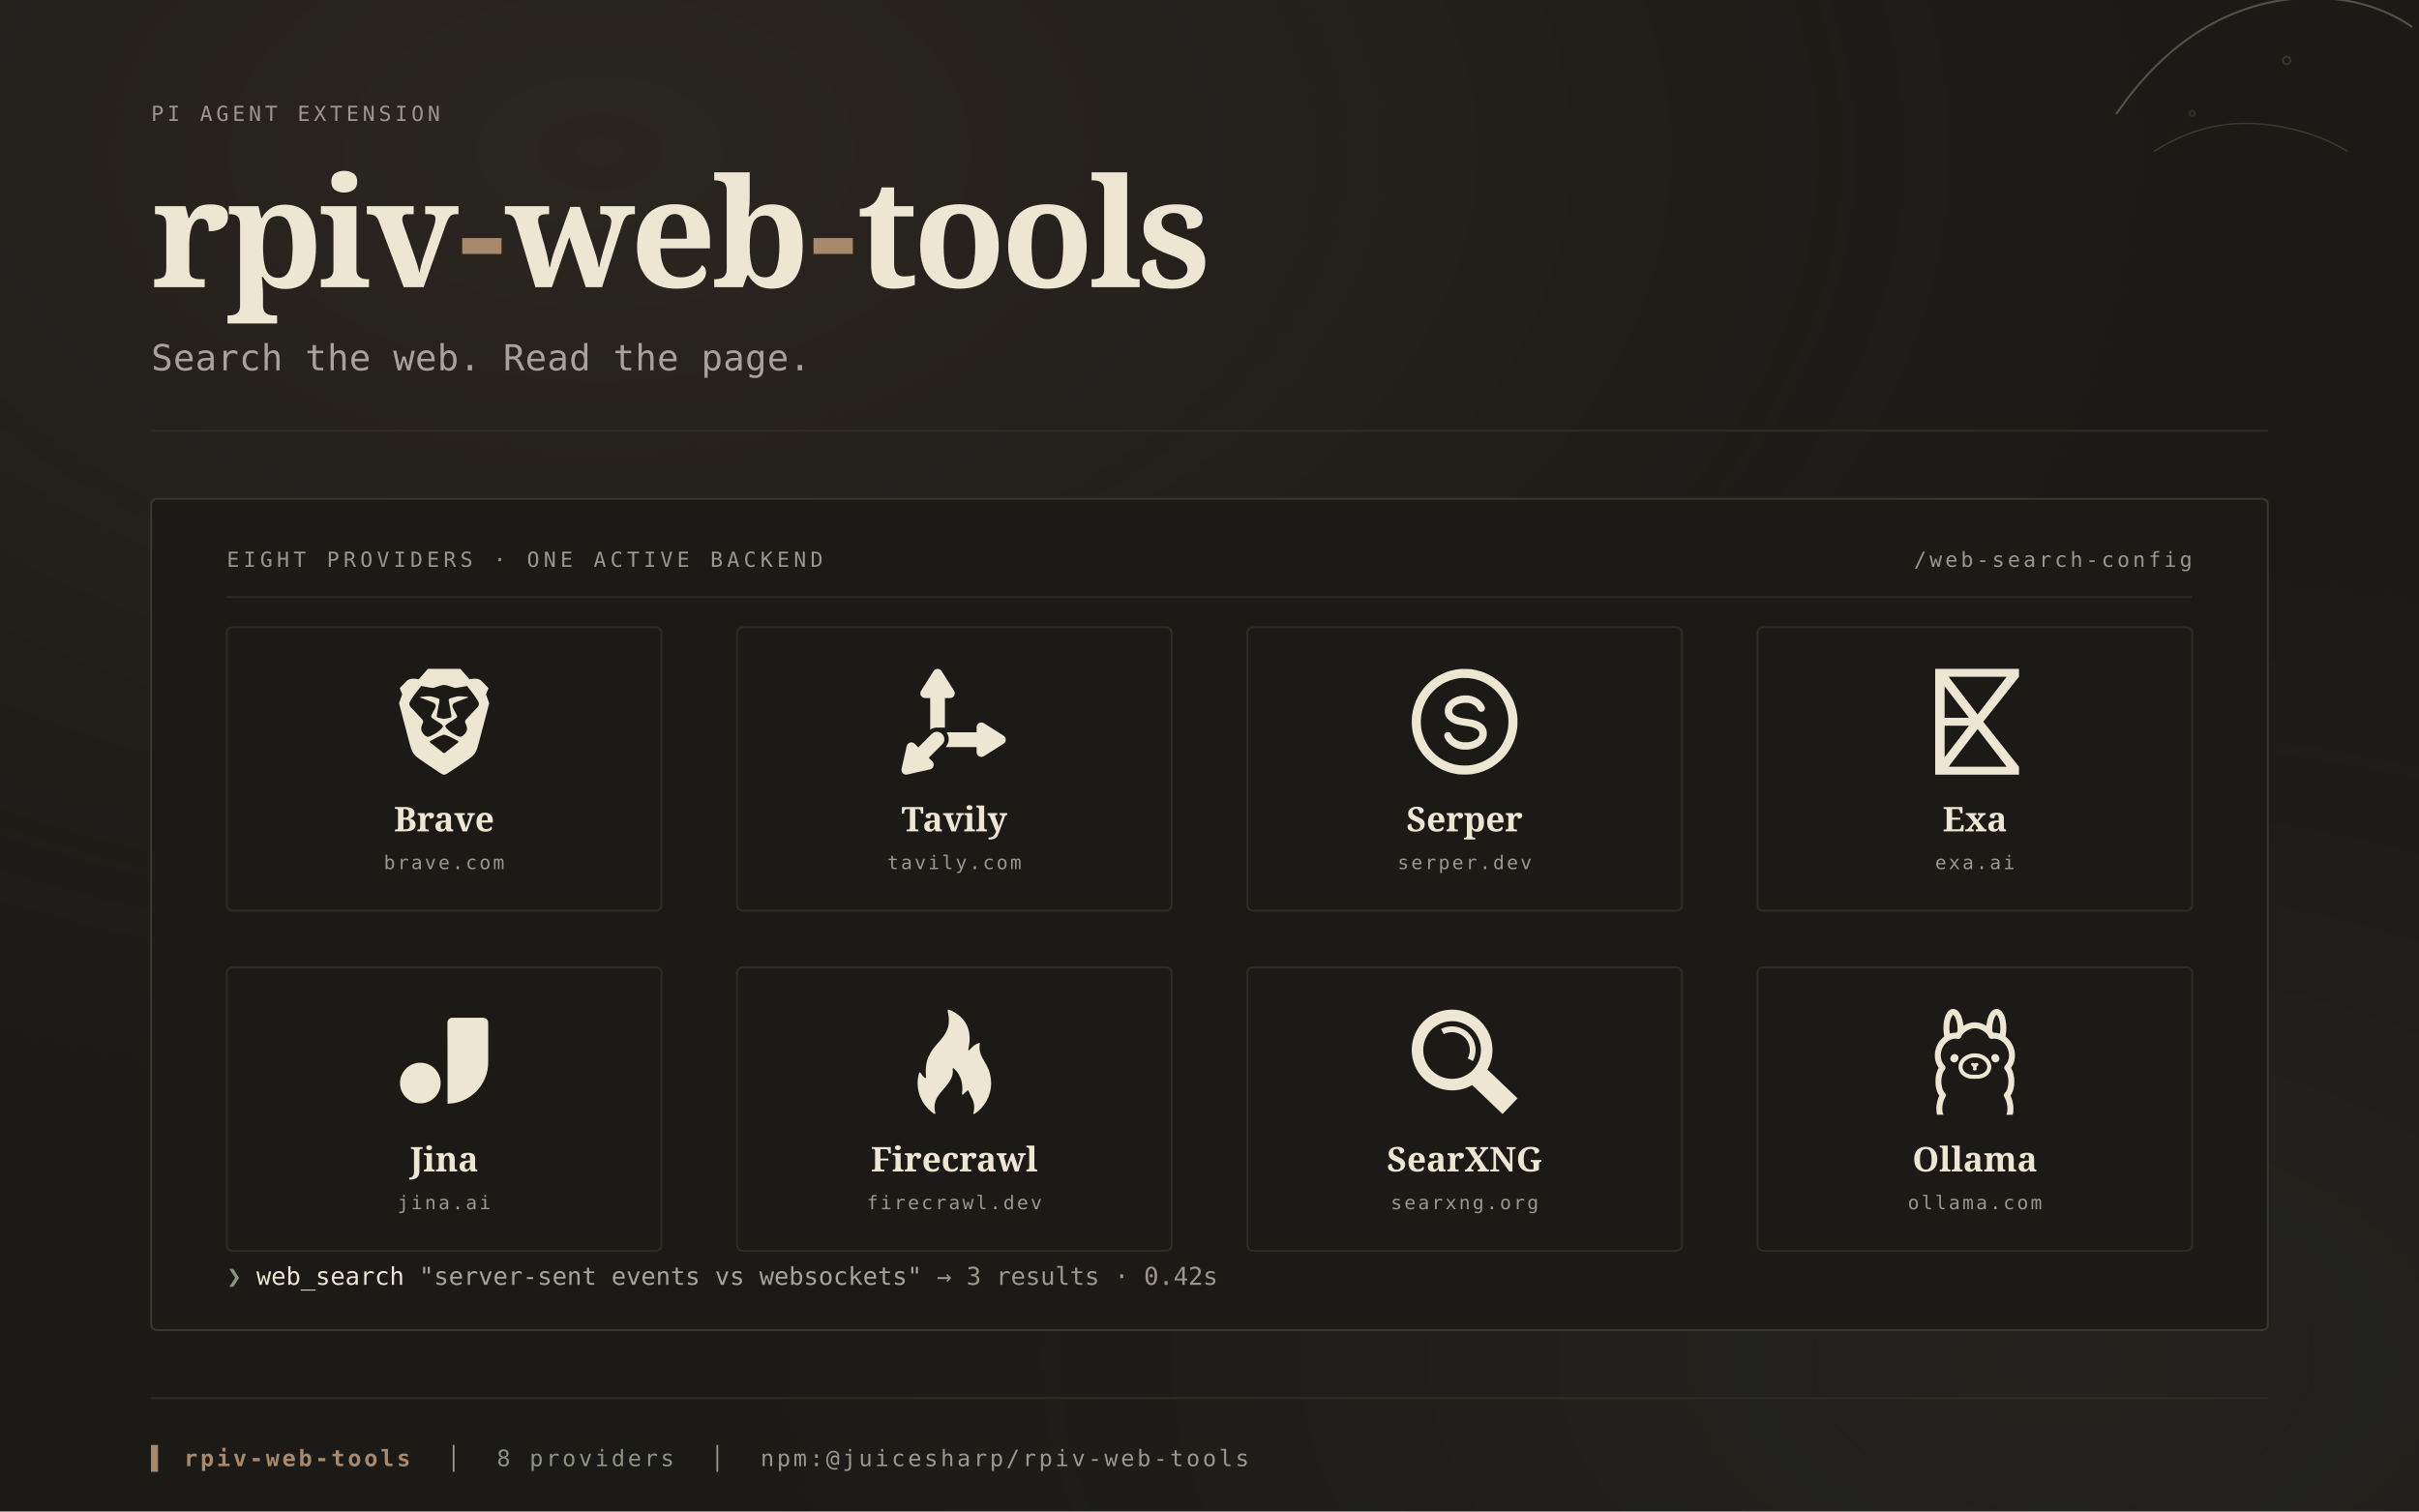
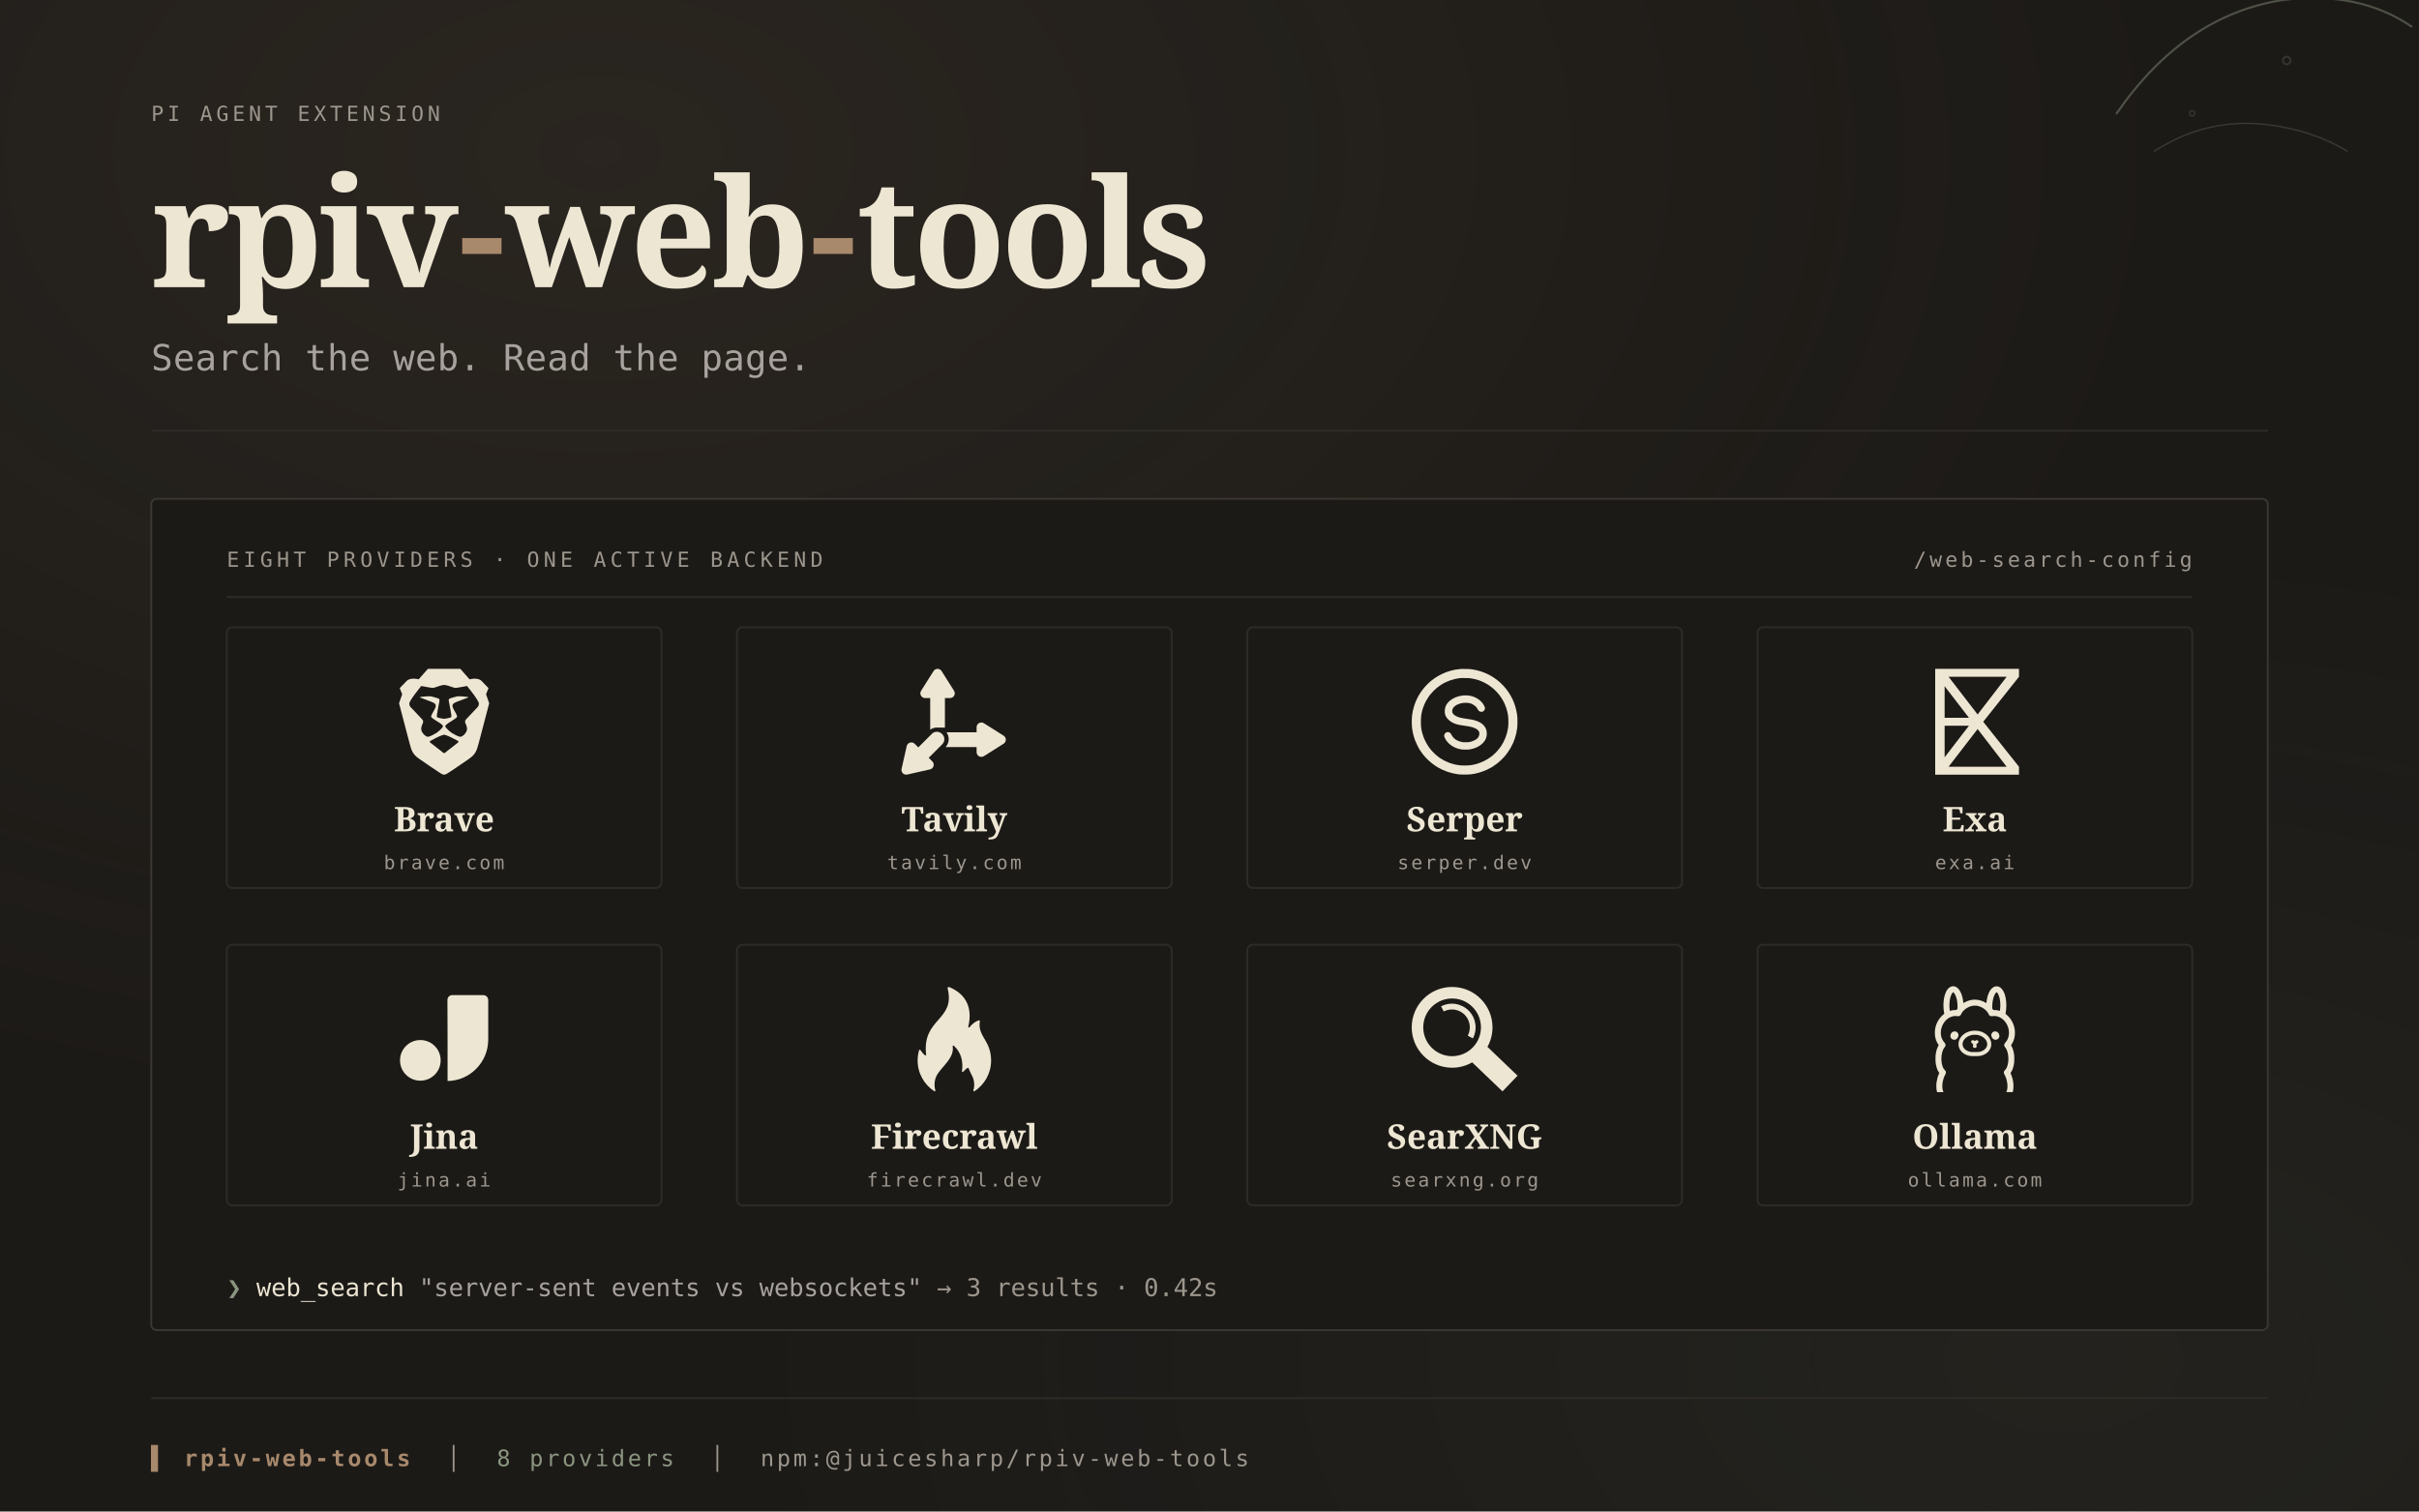
<svg xmlns="http://www.w3.org/2000/svg" viewBox="0 0 1280 800" role="img" aria-label="rpiv-web-tools — Eight pluggable web providers for Pi Agent" preserveAspectRatio="xMidYMid meet">
  <defs>
    <style>
      .mono { font-family: 'JetBrains Mono', 'Fira Code', ui-monospace, SFMono-Regular, Menlo, Consolas, monospace; }
      .serif { font-family: 'Iowan Old Style', 'Hoefler Text', Charter, 'Source Serif Pro', Georgia, serif; }
      .ink { fill: #ede6d3; }
      .text-quiet { fill: #a8a29e; }
      .text-distant { fill: #9c968d; }
      .ochre { fill: #a8896c; }
      .sage { fill: #8a9580; }
      .sage-deep { fill: #5e6b56; }
      .logo { color: #ede6d3; }
    </style>
    <radialGradient id="wash-ochre" cx="25%" cy="10%" r="65%">
      <stop offset="0%" stop-color="#a8896c" stop-opacity="0.10" />
      <stop offset="100%" stop-color="#a8896c" stop-opacity="0" />
    </radialGradient>
    <radialGradient id="wash-sage" cx="85%" cy="90%" r="55%">
      <stop offset="0%" stop-color="#8a9580" stop-opacity="0.07" />
      <stop offset="100%" stop-color="#8a9580" stop-opacity="0" />
    </radialGradient>
  </defs>
  <rect width="1280" height="800" fill="#1c1a17" />
  <rect width="1280" height="800" fill="url(#wash-ochre)" />
  <rect width="1280" height="800" fill="url(#wash-sage)" />
  <g fill="none" stroke="#8a9580" stroke-linecap="round" opacity="0.45">
    <path d="M1120 60 q36 -52 88 -60 q40 -5 68 14" stroke-width="1.1" />
    <path d="M1140 80 q28 -18 60 -14 q24 3 42 14" stroke-width="0.7" opacity="0.6" />
    <circle cx="1210" cy="32" r="2" opacity="0.5" />
    <circle cx="1160" cy="60" r="1.4" opacity="0.4" />
  </g>
  <text class="mono text-distant" x="80" y="64" font-size="11" letter-spacing="0.18em">PI AGENT EXTENSION</text>
  <text class="serif ink" x="80" y="152" font-size="80" font-weight="700" letter-spacing="-2.5">rpiv<tspan class="ochre">-</tspan>web<tspan class="ochre">-</tspan>tools</text>
  <text class="mono text-quiet" x="80" y="196" font-size="19" letter-spacing="0.2">Search the web. Read the page.</text>
  <line x1="80" y1="228" x2="1200" y2="228" stroke="#2e2b27" stroke-width="1" />
  <rect x="80" y="264" width="1120" height="440" rx="3" fill="#1c1a17" stroke="#3a3631" stroke-width="1" />
  <text class="mono text-distant" x="120" y="300" font-size="11" letter-spacing="0.2em">EIGHT PROVIDERS  ·  ONE ACTIVE BACKEND</text>
  <text class="mono text-distant" x="1160" y="300" font-size="11" letter-spacing="0.15em" text-anchor="end">/web-search-config</text>
  <line x1="120" y1="316" x2="1160" y2="316" stroke="#2e2b27" stroke-width="1" />
  <g class="logo" transform="translate(120 332)">
    <g transform="translate(0 0)">
-       <rect width="230" height="150" rx="3" fill="none" stroke="#2e2b27" stroke-width="1" />
+       <rect width="230" height="138" rx="3" fill="none" stroke="#2e2b27" stroke-width="1" />
      <svg x="87" y="22" width="56" height="56" viewBox="0 0 24 24" preserveAspectRatio="xMidYMid meet">
        <path fill="currentColor" d="M15.68 0l2.096 2.38s1.84-.512 2.709.358c.868.87 1.584 1.638 1.584 1.638l-.562 1.381.715 2.047s-2.104 7.98-2.35 8.955c-.486 1.919-.818 2.66-2.198 3.633-1.38.972-3.884 2.66-4.293 2.916-.409.256-.92.692-1.38.692-.46 0-.97-.436-1.38-.692a185.796 185.796 0 01-4.293-2.916c-1.38-.973-1.712-1.714-2.197-3.633-.247-.975-2.351-8.955-2.351-8.955l.715-2.047-.562-1.381s.716-.768 1.585-1.638c.868-.87 2.708-.358 2.708-.358L8.321 0h7.36zm-3.679 14.936c-.14 0-1.038.317-1.758.69-.72.373-1.242.637-1.409.742-.167.104-.065.301.087.409.152.107 2.194 1.69 2.393 1.866.198.175.489.464.687.464.198 0 .49-.29.688-.464.198-.175 2.24-1.759 2.392-1.866.152-.108.254-.305.087-.41-.167-.104-.689-.368-1.41-.741-.72-.373-1.617-.69-1.757-.69zm0-11.278s-.409.001-1.022.206-1.278.46-1.584.46c-.307 0-2.581-.434-2.581-.434S4.119 7.152 4.119 7.849c0 .697.339.881.68 1.243l2.02 2.149c.192.203.59.511.356 1.066-.235.555-.58 1.26-.196 1.977.384.716 1.042 1.194 1.464 1.115.421-.08 1.412-.598 1.776-.834.364-.237 1.518-1.19 1.518-1.554 0-.365-1.193-1.02-1.413-1.168-.22-.15-1.226-.725-1.247-.95-.02-.227-.012-.293.284-.851.297-.559.831-1.304.742-1.8-.089-.495-.95-.753-1.565-.986-.615-.232-1.799-.671-1.947-.74-.148-.068-.11-.133.339-.175.448-.043 1.719-.212 2.292-.052.573.16 1.552.403 1.632.532.079.13.149.134.067.579-.081.445-.5 2.581-.541 2.96-.04.38-.12.63.288.724.409.094 1.097.256 1.333.256s.924-.162 1.333-.256c.408-.093.329-.344.288-.723-.04-.38-.46-2.516-.541-2.961-.082-.445-.012-.45.067-.579.08-.129 1.059-.372 1.632-.532.573-.16 1.845.009 2.292.052.449.042.487.107.339.175-.148.069-1.332.508-1.947.74-.615.233-1.476.49-1.565.986-.09.496.445 1.241.742 1.8.297.558.304.624.284.85-.02.226-1.026.802-1.247.95-.22.15-1.413.804-1.413 1.169 0 .364 1.154 1.317 1.518 1.554.364.236 1.355.755 1.776.834.422.079 1.08-.4 1.464-1.115.384-.716.039-1.422-.195-1.977-.235-.555.163-.863.355-1.066l2.02-2.149c.341-.362.68-.546.68-1.243 0-.697-2.695-3.96-2.695-3.96s-2.274.436-2.58.436c-.307 0-.972-.256-1.585-.461-.613-.205-1.022-.206-1.022-.206z" />
      </svg>
      <text class="serif ink" x="115" y="108" font-size="18" font-weight="600" text-anchor="middle">Brave</text>
      <text class="mono text-distant" x="115" y="128" font-size="10" letter-spacing="0.12em" text-anchor="middle">brave.com</text>
    </g>
    <g transform="translate(270 0)">
-       <rect width="230" height="150" rx="3" fill="none" stroke="#2e2b27" stroke-width="1" />
+       <rect width="230" height="138" rx="3" fill="none" stroke="#2e2b27" stroke-width="1" />
      <svg x="87" y="22" width="56" height="56" viewBox="0 0 24 24" preserveAspectRatio="xMidYMid meet">
        <path fill="currentColor" fill-rule="evenodd" d="M8.033 14.273a1.612 1.612 0 011.139.47l.04.042.044.043a1.61 1.61 0 010 2.277l-3.073 3.073.816.816c.6.6.303 1.627-.525 1.814l-5.159 1.165a1.07 1.07 0 01-.897-.2l-.102-.09a1.07 1.07 0 01-.289-1l1.164-5.158A1.079 1.079 0 013.006 17l.816.817 3.074-3.074a1.612 1.612 0 011.137-.47zM17.042 13.246c0-.85.935-1.366 1.653-.912l4.47 2.824c.336.212.503.562.503.911 0 .35-.167.7-.501.913l-4.472 2.824a1.079 1.079 0 01-1.654-.912v-1.155h-7.027c.37-.4.605-.902.677-1.438l.022-.232a2.65 2.65 0 00-.492-1.669h6.821v-1.154zM8.188 0c.35 0 .7.168.913.503l2.823 4.47a1.079 1.079 0 01-.911 1.655H9.857v6.692h-1.67a2.633 2.633 0 00-1.668.48V6.629H5.365c-.849 0-1.366-.936-.912-1.654L7.276.503A1.072 1.072 0 018.188 0z" />
      </svg>
      <text class="serif ink" x="115" y="108" font-size="18" font-weight="600" text-anchor="middle">Tavily</text>
      <text class="mono text-distant" x="115" y="128" font-size="10" letter-spacing="0.12em" text-anchor="middle">tavily.com</text>
    </g>
    <g transform="translate(540 0)">
-       <rect width="230" height="150" rx="3" fill="none" stroke="#2e2b27" stroke-width="1" />
+       <rect width="230" height="138" rx="3" fill="none" stroke="#2e2b27" stroke-width="1" />
      <svg x="87" y="22" width="56" height="56" viewBox="0 0 700 700" preserveAspectRatio="xMidYMid meet">
        <g transform="translate(0,700) scale(0.1,-0.1)" fill="currentColor">
          <path d="M3278 6996 c-1 -2 -39 -6 -83 -10 -798 -62 -1601 -438 -2176 -1019 -293 -296 -553 -671 -704 -1017 -25 -58 -50 -114 -55 -125 -45 -93 -150 -427 -176 -560 -2 -11 -10 -54 -19 -95 -22 -115 -30 -160 -41 -255 -26 -230 -26 -666 1 -826 2 -13 6 -46 9 -74 9 -78 22 -152 51 -285 21 -96 91 -339 114 -395 5 -11 25 -65 46 -120 63 -166 249 -531 312 -610 4 -6 34 -49 65 -95 261 -390 673 -772 1113 -1032 373 -221 845 -385 1274 -444 25 -3 57 -8 71 -10 163 -25 682 -25 842 1 13 2 46 7 73 10 71 10 87 13 115 18 14 3 43 8 65 12 325 59 741 212 1039 384 49 28 91 51 93 51 10 0 268 180 353 247 152 119 324 280 450 422 36 41 70 79 76 85 65 68 263 353 352 508 46 79 172 331 172 342 0 3 11 29 24 58 57 127 151 421 182 573 16 77 54 301 60 350 4 33 9 76 11 95 8 69 10 517 3 595 -14 151 -21 210 -25 225 -2 8 -7 35 -10 60 -17 129 -80 384 -136 552 -349 1039 -1171 1861 -2209 2207 -174 58 -415 118 -550 136 -19 3 -46 7 -60 10 -13 2 -54 7 -90 11 -36 3 -76 8 -90 11 -27 5 -536 14 -542 9z m522 -609 c14 -3 77 -13 140 -22 965 -137 1833 -807 2224 -1718 67 -156 141 -383 162 -497 3 -14 7 -33 10 -42 6 -20 9 -34 24 -128 6 -41 13 -86 16 -100 25 -157 26 -619 0 -755 -2 -11 -6 -41 -10 -66 -59 -406 -227 -834 -463 -1182 -142 -208 -336 -426 -513 -576 -30 -25 -60 -51 -67 -57 -37 -35 -228 -168 -326 -227 -291 -176 -694 -329 -982 -371 -22 -3 -51 -8 -65 -11 -35 -7 -93 -14 -180 -23 -91 -9 -473 -8 -550 1 -124 14 -161 20 -280 43 -69 14 -132 27 -141 29 -56 12 -260 76 -304 95 -11 4 -51 20 -88 34 -145 56 -361 169 -489 257 -31 22 -61 39 -66 39 -6 0 -12 3 -14 8 -1 4 -47 40 -100 80 -208 156 -414 368 -587 601 -112 152 -217 336 -315 554 -71 158 -170 486 -191 632 -1 11 -5 36 -9 55 -7 39 -11 70 -23 180 -15 146 -8 545 11 660 3 14 7 43 10 65 4 22 8 51 11 65 2 14 6 36 9 50 40 242 165 584 309 845 42 76 162 266 189 300 5 6 47 58 94 117 107 134 297 325 430 431 356 286 731 468 1184 575 81 20 105 24 195 37 22 3 49 7 60 10 11 2 56 7 100 11 44 4 82 8 84 10 5 5 474 -4 501 -9z" />
          <path d="M3437 5244 c-1 -1 -29 -5 -62 -9 -215 -24 -402 -80 -591 -175 -351 -178 -559 -442 -591 -750 -30 -294 40 -488 249 -685 96 -91 185 -151 306 -207 81 -37 234 -92 285 -102 12 -2 42 -9 67 -15 59 -13 80 -17 240 -41 74 -11 146 -22 160 -24 14 -3 61 -10 105 -16 44 -7 87 -13 95 -15 8 -2 36 -6 62 -9 26 -4 91 -18 145 -32 54 -14 105 -27 113 -29 38 -8 205 -77 246 -101 71 -42 159 -129 184 -181 55 -117 24 -294 -74 -417 -101 -127 -363 -252 -591 -282 -27 -3 -59 -8 -70 -10 -28 -6 -265 -6 -295 0 -14 3 -44 7 -67 10 -105 12 -268 66 -369 122 -79 44 -127 79 -191 141 -78 76 -114 124 -163 219 -49 94 -75 123 -138 155 -90 45 -198 28 -271 -43 -84 -82 -97 -184 -40 -303 32 -65 83 -156 101 -180 4 -5 29 -37 55 -70 229 -288 583 -478 993 -533 73 -9 400 -9 470 2 541 78 978 372 1117 751 73 197 65 468 -18 642 -160 338 -532 541 -1129 617 -19 3 -78 11 -130 20 -52 8 -113 17 -135 21 -23 3 -50 7 -62 9 -11 3 -38 7 -59 11 -78 12 -100 16 -159 31 -202 52 -354 125 -445 215 -78 76 -104 136 -102 234 4 243 263 448 657 521 163 31 455 21 526 -16 10 -6 26 -10 36 -10 56 0 296 -149 358 -222 46 -54 82 -107 110 -162 40 -78 93 -130 158 -154 156 -59 319 55 321 223 0 52 -6 73 -47 155 -175 353 -547 607 -997 681 -62 10 -354 21 -363 13z" />
        </g>
      </svg>
      <text class="serif ink" x="115" y="108" font-size="18" font-weight="600" text-anchor="middle">Serper</text>
      <text class="mono text-distant" x="115" y="128" font-size="10" letter-spacing="0.12em" text-anchor="middle">serper.dev</text>
    </g>
    <g transform="translate(810 0)">
-       <rect width="230" height="150" rx="3" fill="none" stroke="#2e2b27" stroke-width="1" />
+       <rect width="230" height="138" rx="3" fill="none" stroke="#2e2b27" stroke-width="1" />
      <svg x="87" y="22" width="56" height="56" viewBox="0 0 24 24" preserveAspectRatio="xMidYMid meet">
        <path fill="currentColor" fill-rule="evenodd" d="M3 0h19v1.791L13.892 12 22 22.209V24H3V0zm9.62 10.348l6.589-8.557H6.03l6.59 8.557zM5.138 3.935v7.17h5.52l-5.52-7.17zm5.52 8.96h-5.52v7.17l5.52-7.17zM6.03 22.21l6.59-8.557 6.589 8.557H6.03z" />
      </svg>
      <text class="serif ink" x="115" y="108" font-size="18" font-weight="600" text-anchor="middle">Exa</text>
      <text class="mono text-distant" x="115" y="128" font-size="10" letter-spacing="0.12em" text-anchor="middle">exa.ai</text>
    </g>
-     <g transform="translate(0 180)">
-       <rect width="230" height="150" rx="3" fill="none" stroke="#2e2b27" stroke-width="1" />
+     <g transform="translate(0 168)">
+       <rect width="230" height="138" rx="3" fill="none" stroke="#2e2b27" stroke-width="1" />
      <svg x="87" y="22" width="56" height="56" viewBox="0 0 24 24" preserveAspectRatio="xMidYMid meet">
        <path fill="currentColor" d="M6.608 21.416a4.608 4.608 0 100-9.217 4.608 4.608 0 000 9.217zM20.894 2.015c.614 0 1.106.492 1.106 1.106v9.002c0 5.13-4.148 9.309-9.217 9.37v-9.355l-.03-9.032c0-.614.491-1.106 1.106-1.106h7.158l-.123.015z" />
      </svg>
      <text class="serif ink" x="115" y="108" font-size="18" font-weight="600" text-anchor="middle">Jina</text>
      <text class="mono text-distant" x="115" y="128" font-size="10" letter-spacing="0.12em" text-anchor="middle">jina.ai</text>
    </g>
-     <g transform="translate(270 180)">
-       <rect width="230" height="150" rx="3" fill="none" stroke="#2e2b27" stroke-width="1" />
+     <g transform="translate(270 168)">
+       <rect width="230" height="138" rx="3" fill="none" stroke="#2e2b27" stroke-width="1" />
      <svg x="87" y="22" width="56" height="56" viewBox="0 0 50 72" preserveAspectRatio="xMidYMid meet">
        <path fill="currentColor" d="M41.715 23.193C38.953 24.013 36.871 25.868 35.346 27.883C35.018 28.315 34.336 27.99 34.466 27.46C37.386 15.453 33.528 5.474 21.504 0.562C20.894 0.312 20.259 0.859 20.419 1.499C25.889 23.46 2.882 21.608 5.79 46.504C5.84 46.931 5.36 47.224 5.01 46.974C3.92 46.191 2.702 44.559 1.867 43.412C1.622 43.074 1.092 43.169 0.98 43.572C0.315 45.977 0 48.241 0 50.491C0 59.241 4.497 66.943 11.304 71.407C11.694 71.662 12.194 71.297 12.062 70.85C11.712 69.675 11.514 68.435 11.499 67.153C11.499 66.365 11.549 65.56 11.672 64.81C11.957 62.925 12.612 61.13 13.712 59.496C17.484 53.834 25.046 48.364 23.839 40.937C23.761 40.467 24.316 40.157 24.666 40.479C29.994 45.346 31.049 51.894 30.174 57.766C30.099 58.276 30.738 58.548 31.061 58.148C31.876 57.128 32.871 56.233 33.953 55.561C34.223 55.393 34.583 55.521 34.686 55.821C35.288 57.573 36.183 59.218 37.028 60.863C38.038 62.84 38.576 65.098 38.491 67.488C38.448 68.65 38.256 69.775 37.933 70.845C37.796 71.297 38.291 71.675 38.688 71.415C45.5 66.95 50 59.248 50 50.494C50 47.451 49.468 44.469 48.46 41.674C46.348 35.812 40.988 31.41 42.343 23.77C42.408 23.405 42.07 23.088 41.715 23.193Z" />
      </svg>
      <text class="serif ink" x="115" y="108" font-size="18" font-weight="600" text-anchor="middle">Firecrawl</text>
      <text class="mono text-distant" x="115" y="128" font-size="10" letter-spacing="0.12em" text-anchor="middle">firecrawl.dev</text>
    </g>
-     <g transform="translate(540 180)">
-       <rect width="230" height="150" rx="3" fill="none" stroke="#2e2b27" stroke-width="1" />
+     <g transform="translate(540 168)">
+       <rect width="230" height="138" rx="3" fill="none" stroke="#2e2b27" stroke-width="1" />
      <svg x="87" y="22" width="56" height="56" viewBox="0 0 24 24" preserveAspectRatio="xMidYMid meet">
        <path fill="currentColor" d="m13.716 17.261 6.873 6.582L24 20.282l-6.824-6.536a9.11 9.11 0 0 0 1.143-4.43c0-5.055-4.105-9.159-9.16-9.159S0 4.261 0 9.316c0 5.055 4.104 9.159 9.159 9.159a9.11 9.11 0 0 0 4.557-1.214ZM9.159 2.773a6.546 6.546 0 0 1 6.543 6.543 6.545 6.545 0 0 1-6.543 6.542 6.545 6.545 0 0 1-6.542-6.542 6.545 6.545 0 0 1 6.542-6.543ZM7.26 5.713a4.065 4.065 0 0 1 4.744.747 4.064 4.064 0 0 1 .707 4.749l1.157.611a5.376 5.376 0 0 0-.935-6.282 5.377 5.377 0 0 0-6.274-.987l.601 1.162Z" />
      </svg>
      <text class="serif ink" x="115" y="108" font-size="18" font-weight="600" text-anchor="middle">SearXNG</text>
      <text class="mono text-distant" x="115" y="128" font-size="10" letter-spacing="0.12em" text-anchor="middle">searxng.org</text>
    </g>
-     <g transform="translate(810 180)">
-       <rect width="230" height="150" rx="3" fill="none" stroke="#2e2b27" stroke-width="1" />
+     <g transform="translate(810 168)">
+       <rect width="230" height="138" rx="3" fill="none" stroke="#2e2b27" stroke-width="1" />
      <svg x="87" y="22" width="56" height="56" viewBox="0 0 24 24" preserveAspectRatio="xMidYMid meet">
        <path fill="currentColor" d="M16.361 10.26a.894.894 0 0 0-.558.47l-.072.148.001.207c0 .193.004.217.059.353.076.193.152.312.291.448.24.238.51.3.872.205a.86.86 0 0 0 .517-.436.752.752 0 0 0 .08-.498c-.064-.453-.33-.782-.724-.897a1.06 1.06 0 0 0-.466 0zm-9.203.005c-.305.096-.533.32-.65.639a1.187 1.187 0 0 0-.06.52c.057.309.31.59.598.667.362.095.632.033.872-.205.14-.136.215-.255.291-.448.055-.136.059-.16.059-.353l.001-.207-.072-.148a.894.894 0 0 0-.565-.472 1.02 1.02 0 0 0-.474.007Zm4.184 2c-.131.071-.223.25-.195.383.031.143.157.288.353.407.105.063.112.072.117.136.004.038-.01.146-.029.243-.02.094-.036.194-.036.222.002.074.07.195.143.253.064.052.076.054.255.059.164.005.198.001.264-.03.169-.082.212-.234.15-.525-.052-.243-.042-.28.087-.355.137-.08.281-.219.324-.314a.365.365 0 0 0-.175-.48.394.394 0 0 0-.181-.033c-.126 0-.207.03-.355.124l-.085.053-.053-.032c-.219-.13-.259-.145-.391-.143a.396.396 0 0 0-.193.032zm.39-2.195c-.373.036-.475.05-.654.086-.291.06-.68.195-.951.328-.94.46-1.589 1.226-1.787 2.114-.04.176-.045.234-.045.53 0 .294.005.357.043.524.264 1.16 1.332 2.017 2.714 2.173.3.033 1.596.033 1.896 0 1.11-.125 2.064-.727 2.493-1.571.114-.226.169-.372.22-.602.039-.167.044-.23.044-.523 0-.297-.005-.355-.045-.531-.288-1.29-1.539-2.304-3.072-2.497a6.873 6.873 0 0 0-.855-.031zm.645.937a3.283 3.283 0 0 1 1.44.514c.223.148.537.458.671.662.166.251.26.508.303.82.02.143.01.251-.043.482-.08.345-.332.705-.672.957a3.115 3.115 0 0 1-.689.348c-.382.122-.632.144-1.525.138-.582-.006-.686-.01-.853-.042-.57-.107-1.022-.334-1.35-.68-.264-.28-.385-.535-.45-.946-.03-.192.025-.509.137-.776.136-.326.488-.73.836-.963.403-.269.934-.46 1.422-.512.187-.02.586-.02.773-.002zm-5.503-11a1.653 1.653 0 0 0-.683.298C5.617.74 5.173 1.666 4.985 2.819c-.07.436-.119 1.04-.119 1.503 0 .544.064 1.24.155 1.721.02.107.031.202.023.208a8.12 8.12 0 0 1-.187.152 5.324 5.324 0 0 0-.949 1.02 5.49 5.49 0 0 0-.94 2.339 6.625 6.625 0 0 0-.023 1.357c.091.78.325 1.438.727 2.04l.13.195-.037.064c-.269.452-.498 1.105-.605 1.732-.084.496-.095.629-.095 1.294 0 .67.009.803.088 1.266.095.555.288 1.143.503 1.534.071.128.243.393.264.407.007.003-.014.067-.046.141a7.405 7.405 0 0 0-.548 1.873c-.062.417-.071.552-.071.991 0 .56.031.832.148 1.279L3.42 24h1.478l-.05-.091c-.297-.552-.325-1.575-.068-2.597.117-.472.25-.819.498-1.296l.148-.29v-.177c0-.165-.003-.184-.057-.293a.915.915 0 0 0-.194-.25 1.74 1.74 0 0 1-.385-.543c-.424-.92-.506-2.286-.208-3.451.124-.486.329-.918.544-1.154a.787.787 0 0 0 .223-.531c0-.195-.07-.355-.224-.522a3.136 3.136 0 0 1-.817-1.729c-.14-.96.114-2.005.69-2.834.563-.814 1.353-1.336 2.237-1.475.199-.033.57-.028.776.01.226.04.367.028.512-.041.179-.085.268-.19.374-.431.093-.215.165-.333.36-.576.234-.29.46-.489.822-.729.413-.27.884-.467 1.352-.561.17-.035.25-.04.569-.04.319 0 .398.005.569.04a4.07 4.07 0 0 1 1.914.997c.117.109.398.457.488.602.034.057.095.177.132.267.105.241.195.346.374.43.14.068.286.082.503.045.343-.058.607-.053.943.016 1.144.23 2.14 1.173 2.581 2.437.385 1.108.276 2.267-.296 3.163-.097.15-.193.27-.333.419-.301.322-.301.722-.001 1.053.493.539.801 1.866.708 3.036-.062.772-.26 1.463-.533 1.854a2.096 2.096 0 0 1-.224.258.916.916 0 0 0-.194.25c-.054.109-.057.128-.057.293v.178l.148.29c.248.476.38.823.498 1.295.253 1.008.231 2.01-.059 2.581a.845.845 0 0 0-.044.098c0 .006.329.009.732.009h.73l.02-.074.036-.134c.019-.076.057-.3.088-.516.029-.217.029-1.016 0-1.258-.11-.875-.295-1.57-.597-2.226-.032-.074-.053-.138-.046-.141.008-.005.057-.074.108-.152.376-.569.607-1.284.724-2.228.031-.26.031-1.378 0-1.628-.083-.645-.182-1.082-.348-1.525a6.083 6.083 0 0 0-.329-.7l-.038-.064.131-.194c.402-.604.636-1.262.727-2.04a6.625 6.625 0 0 0-.024-1.358 5.512 5.512 0 0 0-.939-2.339 5.325 5.325 0 0 0-.95-1.02 8.097 8.097 0 0 1-.186-.152.692.692 0 0 1 .023-.208c.208-1.087.201-2.443-.017-3.503-.19-.924-.535-1.658-.98-2.082-.354-.338-.716-.482-1.15-.455-.996.059-1.8 1.205-2.116 3.01a6.805 6.805 0 0 0-.097.726c0 .036-.007.066-.015.066a.96.96 0 0 1-.149-.078A4.857 4.857 0 0 0 12 3.03c-.832 0-1.687.243-2.456.698a.958.958 0 0 1-.148.078c-.008 0-.015-.03-.015-.066a6.71 6.71 0 0 0-.097-.725C8.997 1.392 8.337.319 7.46.048a2.096 2.096 0 0 0-.585-.041Zm.293 1.402c.248.197.523.759.682 1.388.03.113.06.244.069.292.007.047.026.152.041.233.067.365.098.76.102 1.24l.002.475-.12.175-.118.178h-.278c-.324 0-.646.041-.954.124l-.238.06c-.033.007-.038-.003-.057-.144a8.438 8.438 0 0 1 .016-2.323c.124-.788.413-1.501.696-1.711.067-.05.079-.049.157.013zm9.825-.012c.17.126.358.46.498.888.28.854.36 2.028.212 3.145-.019.14-.024.151-.057.144l-.238-.06a3.693 3.693 0 0 0-.954-.124h-.278l-.119-.178-.119-.175.002-.474c.004-.669.066-1.19.214-1.772.157-.623.434-1.185.68-1.382.078-.062.09-.063.159-.012z" />
      </svg>
      <text class="serif ink" x="115" y="108" font-size="18" font-weight="600" text-anchor="middle">Ollama</text>
      <text class="mono text-distant" x="115" y="128" font-size="10" letter-spacing="0.12em" text-anchor="middle">ollama.com</text>
    </g>
  </g>
-   <text class="mono" x="120" y="680" font-size="13">
+   <text class="mono" x="120" y="686" font-size="13">
    <tspan class="sage" font-weight="700">❯</tspan>
    <tspan class="ink">web_search</tspan>
    <tspan class="text-quiet">"server-sent events vs websockets"</tspan>
    <tspan class="text-distant">→ 3 results · 0.42s</tspan>
  </text>
  <line x1="80" y1="740" x2="1200" y2="740" stroke="#2e2b27" stroke-width="1" />
  <text class="mono text-distant" x="80" y="776" font-size="12" letter-spacing="0.12em">
    <tspan class="ochre" font-weight="700">▌ rpiv-web-tools</tspan>
    <tspan dx="12">│</tspan>
    <tspan dx="12" class="sage">8 providers</tspan>
    <tspan dx="12">│</tspan>
    <tspan dx="12">npm:@juicesharp/rpiv-web-tools</tspan>
  </text>
</svg>
